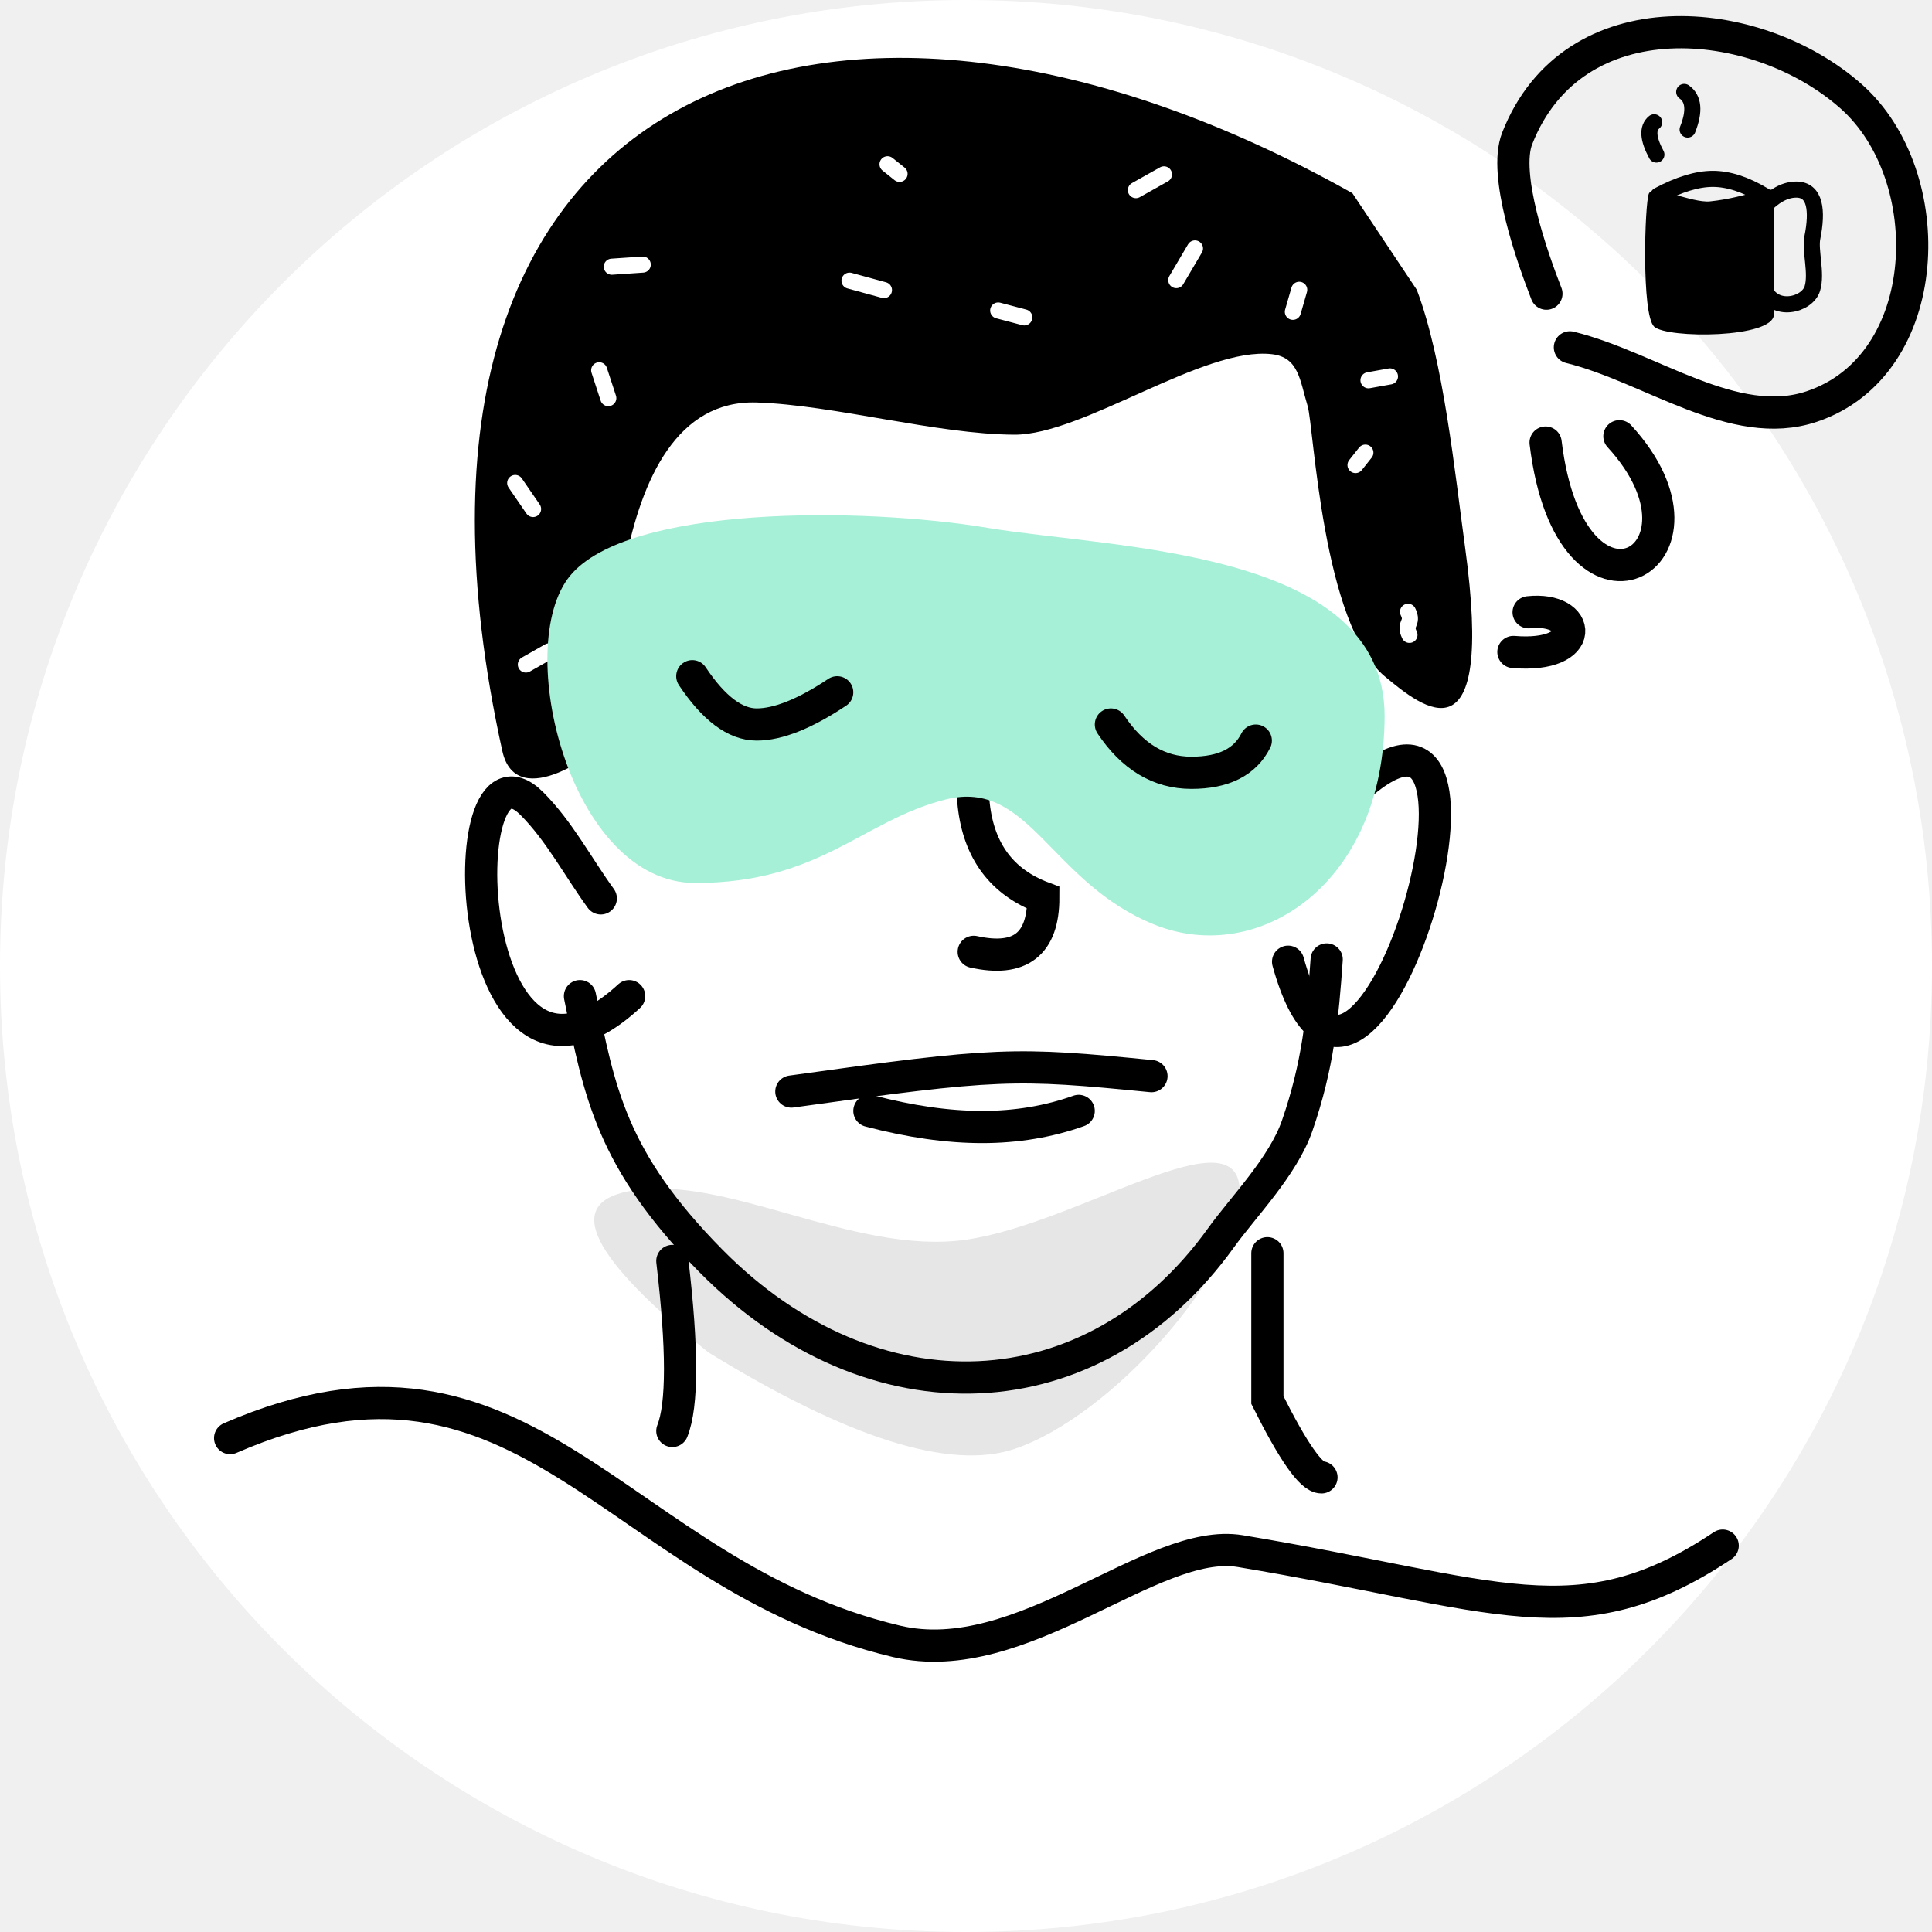
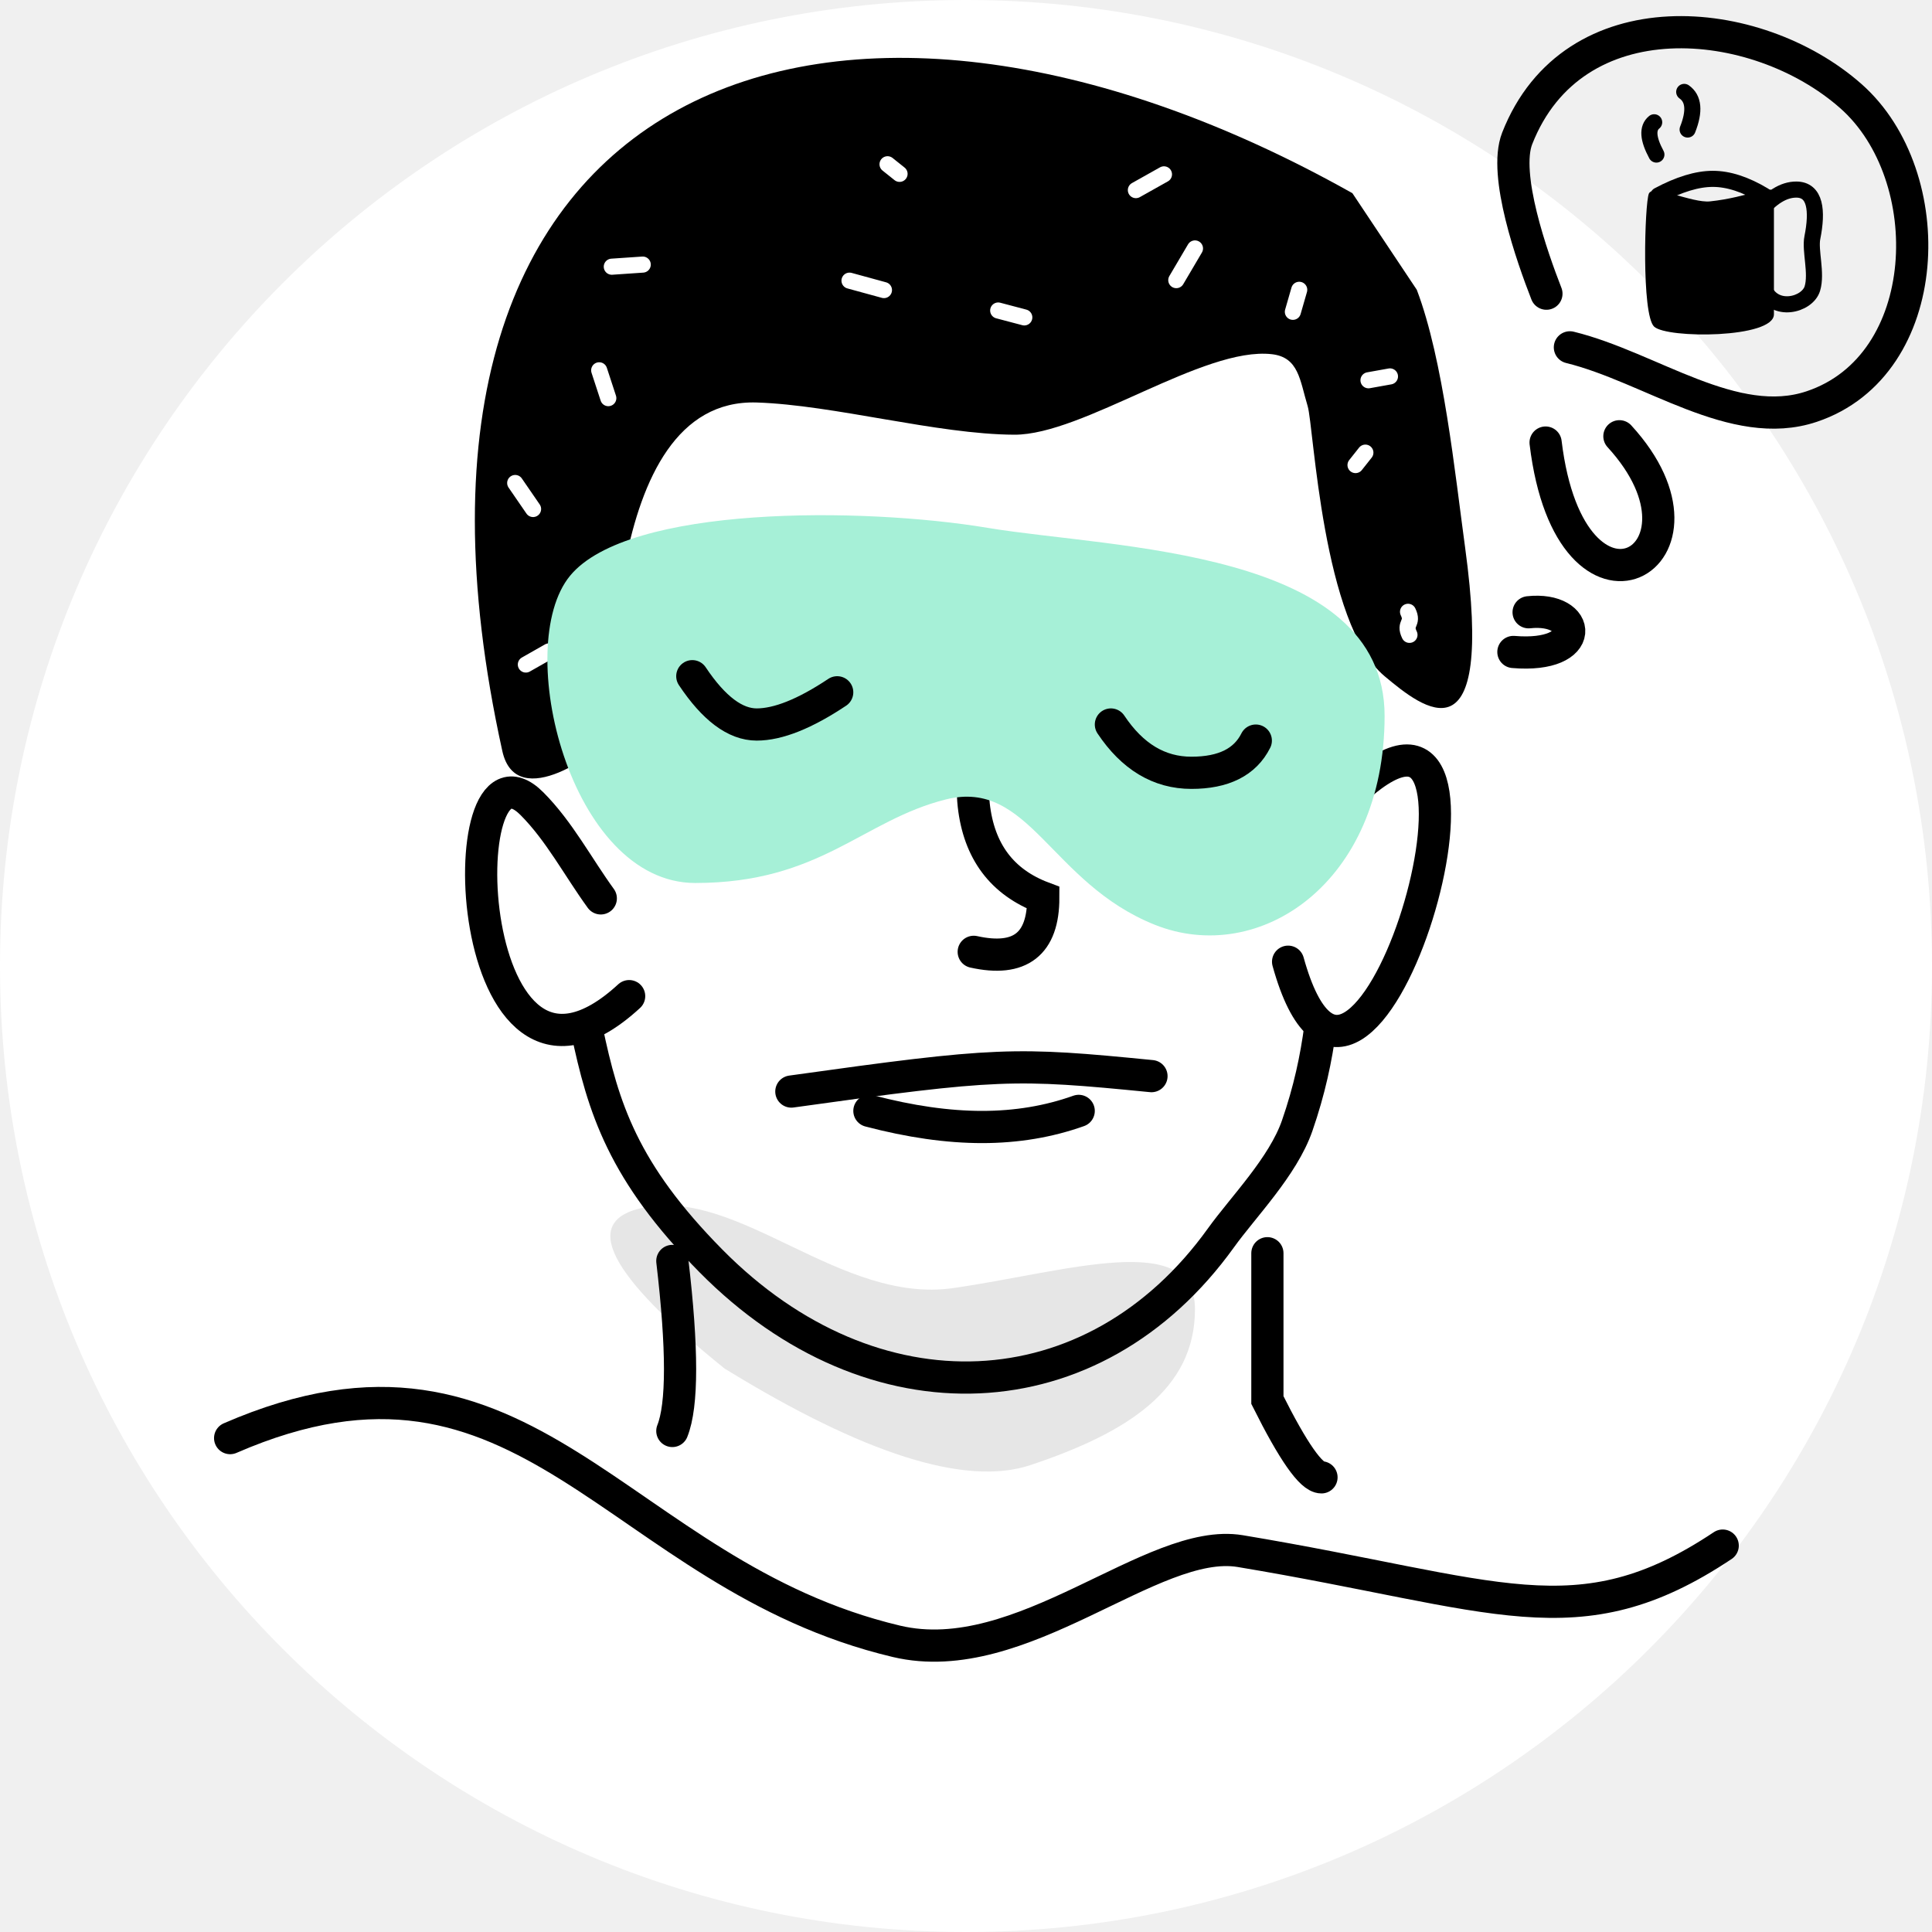
<svg xmlns="http://www.w3.org/2000/svg" width="120px" height="120px" viewBox="0 0 120 120" version="1.1">
-   <g id="me-night" stroke="none" stroke-width="1" fill="none" fill-rule="evenodd">
-     <g id="Group">
-       <rect id="Rectangle" fill="#FFFFFF" x="0" y="0" width="120" height="120" rx="60" />
-       <path d="M14.294,89.323 C32.806,81.276 38.22,97.807 55.678,101.945 C63.466,103.79 71.565,95.432 77.034,96.342 C93,99 98,102 107,96" id="Path-64" stroke="#000000" stroke-width="2" stroke-linecap="round" />
-       <path d="M39,74 C44.94,72.812 53,78 60,77 C67,76 77,69 77,74 C77,79 69,88 63,90 C59,91.333 52.667,89.333 44,84 C36.707,78.125 35.04,74.792 39,74 Z" id="Path-36" fill-opacity="0.1" fill="#000000" />
-       <g id="illustration" transform="translate(28.6, 1.555002)">
-         <path d="M7.422,60.316 C8.611,66.206 9.339,70.467 15.56,76.765 C25.605,86.934 39.33,86.341 47.24,75.325 C48.61,73.417 51.091,70.902 51.97,68.365 C53.266,64.626 53.557,61.571 53.803,58.038" id="Path-5" stroke="#000000" stroke-width="2" stroke-linecap="round" />
-         <path d="M8.716,54.245 C7.291,52.285 6.15,50.081 4.44,48.364 C-0.808,43.093 0.028,69.936 10.477,60.317" id="Path-6" stroke="#000000" stroke-width="2" stroke-linecap="round" />
-         <path d="M52.539,50.603 C53.897,49.276 55.085,47.739 56.614,46.62 C66.125,39.66 55.861,74.238 51.406,58.179" id="Path-7" stroke="#000000" stroke-width="2" stroke-linecap="round" />
-         <path d="M65.4,38.94 C70.045,39.333 69.675,36.111 66.345,36.474" id="Path-2" stroke="#000000" stroke-width="2" stroke-linecap="round" />
-         <path d="M67.4,25.933 C68.948,38.772 78.892,33.077 71.984,25.542" id="Path-4" stroke="#000000" stroke-width="2" stroke-linecap="round" />
-         <path d="M68.909,20.019 C73.915,21.245 79.098,25.314 83.927,23.697 C91.579,21.135 91.963,9.364 86.364,4.417 C80.468,-0.791 69.099,-1.795 65.635,7.042 C64.753,9.293 66.572,14.434 67.451,16.686" id="Path-8" stroke="#000000" stroke-width="2" stroke-linecap="round" />
-         <path d="M74.4,10.585 C75.687,9.897 76.816,9.554 77.786,9.554 C78.756,9.554 79.814,9.897 80.959,10.585" id="Path-65" stroke="#000000" stroke-linecap="round" />
-         <path d="M75.635,6.366 C76.582,5.587 76.897,4.872 76.582,4.22" id="Path-67" stroke="#000000" stroke-linecap="round" transform="translate(76.16775, 5.293005) rotate(-29) translate(-76.16775, -5.293005) " />
-         <path d="M73.635,7.865 C73.841,6.768 74.226,6.22 74.79,6.22" id="Path-68" stroke="#000000" stroke-linecap="round" transform="translate(74.21263, 7.042139) rotate(-39) translate(-74.21263, -7.042139) " />
-         <path d="M55.4,10.445 C23.4,-7.555 -6.671,3.066 2.599,45.087 C3.476,49.066 8.865,44.946 9.151,44.299 C9.641,43.188 8.495,23.127 18.4,23.445 C23.195,23.599 29.603,25.424 34.4,25.445 C38.676,25.463 46.152,19.955 50.4,20.445 C52.072,20.638 52.135,22.063 52.622,23.674 C53.005,24.94 53.526,37.202 57.4,40.445 C59.79,42.446 64.259,46.052 62.4,32.445 C61.77,27.836 61.053,20.793 59.4,16.445 L55.4,10.445 Z" id="Path" fill="#000000" />
-         <g id="hair" transform="translate(3.061805, 8.266215)" stroke="#FFFFFF" stroke-linecap="round">
-           <path d="M24.211,0.977 C23.962,0.778 23.714,0.579 23.465,0.381" id="Path-48" />
-           <path d="M21.103,7.611 C21.816,7.806 22.529,8.001 23.242,8.196" id="Path-49" />
-           <path d="M41.4,7.578 C41.787,6.922 42.173,6.266 42.56,5.61" id="Path-50" />
-           <path d="M38.89,1.987 C39.471,1.661 40.053,1.335 40.634,1.008" id="Path-51" />
-           <path d="M1,31.454 C1.479,31.182 1.958,30.91 2.437,30.638" id="Path-52" />
-           <path d="M0.338,20.179 C0.708,20.717 1.078,21.256 1.448,21.794" id="Path-53" />
-           <path d="M6.338,6.744 C6.979,6.701 7.62,6.657 8.26,6.613" id="Path-54" />
-           <path d="M6.121,14.908 C5.933,14.331 5.744,13.755 5.555,13.179" id="Path-55" />
-           <path d="M30.338,9.465 C30.879,9.607 31.419,9.75 31.959,9.893" id="Path-56" />
-           <path d="M55.883,29.611 C55.514,28.853 56.162,28.937 55.794,28.179" id="Path-57" />
-           <path d="M53.338,13.798 C53.782,13.719 54.227,13.639 54.671,13.559" id="Path-58" />
-           <path d="M49.035,8.179 C48.904,8.634 48.772,9.09 48.641,9.546" id="Path-59" />
-           <path d="M52.532,19.065 C52.736,18.807 52.94,18.55 53.144,18.293" id="Path-60" />
+   <g id="Page-1" stroke="none" stroke-width="1" fill="none" fill-rule="evenodd">
+     <g id="me-night">
+       <g id="Group">
+         <rect id="Rectangle" fill="#FFFFFF" x="0" y="0" width="120" height="120" rx="60" />
+         <path d="M14.294,89.323 C32.806,81.276 38.22,97.807 55.678,101.945 C63.466,103.79 71.565,95.432 77.034,96.342 C93,99 98,102 107,96" id="Path-64" stroke="#000000" stroke-width="2" stroke-linecap="round" />
+         <g id="illustration" transform="translate(28.6, 1.555002)">
+           <path d="M7.842,62.378 C8.865,67.261 10.088,71.225 15.56,76.765 C25.605,86.934 39.33,86.341 47.24,75.325 C48.61,73.417 51.091,70.902 51.97,68.365 C52.734,66.16 53.149,64.193 53.411,62.226" id="Path-5" stroke="#000000" stroke-width="2" stroke-linecap="round" />
+           <path d="M11.4,73.445 C17.34,72.257 23.598,79.451 30.598,78.451 C37.598,77.451 45.622,74.765 45.622,79.765 C45.622,84.765 41.4,87.445 35.4,89.445 C31.4,90.778 25.067,88.778 16.4,83.445 C9.107,77.57 7.44,74.237 11.4,73.445 Z" id="Path-36" fill-opacity="0.1" fill="#000000" />
+           <path d="M8.716,54.245 C7.291,52.285 6.15,50.081 4.44,48.364 C-0.808,43.093 0.028,69.936 10.477,60.317" id="Path-6" stroke="#000000" stroke-width="2" stroke-linecap="round" />
+           <path d="M52.539,50.603 C53.897,49.276 55.085,47.739 56.614,46.62 C66.125,39.66 55.861,74.238 51.406,58.179" id="Path-7" stroke="#000000" stroke-width="2" stroke-linecap="round" />
+           <path d="M65.4,38.94 C70.045,39.333 69.675,36.111 66.345,36.474" id="Path-2" stroke="#000000" stroke-width="2" stroke-linecap="round" />
+           <path d="M67.4,25.933 C68.948,38.772 78.892,33.077 71.984,25.542" id="Path-4" stroke="#000000" stroke-width="2" stroke-linecap="round" />
+           <path d="M68.909,20.019 C73.915,21.245 79.098,25.314 83.927,23.697 C91.579,21.135 91.963,9.364 86.364,4.417 C80.468,-0.791 69.099,-1.795 65.635,7.042 C64.753,9.293 66.572,14.434 67.451,16.686" id="Path-8" stroke="#000000" stroke-width="2" stroke-linecap="round" />
+           <path d="M74.4,10.585 C75.687,9.897 76.816,9.554 77.786,9.554 C78.756,9.554 79.814,9.897 80.959,10.585" id="Path-65" stroke="#000000" stroke-linecap="round" />
+           <path d="M75.635,6.366 C76.582,5.587 76.897,4.872 76.582,4.22" id="Path-67" stroke="#000000" stroke-linecap="round" transform="translate(76.16775, 5.293005) rotate(-29) translate(-76.16775, -5.293005) " />
+           <path d="M73.635,7.865 C73.841,6.768 74.226,6.22 74.79,6.22" id="Path-68" stroke="#000000" stroke-linecap="round" transform="translate(74.21263, 7.042139) rotate(-39) translate(-74.21263, -7.042139) " />
+           <path d="M55.4,10.445 C23.4,-7.555 -6.671,3.066 2.599,45.087 C3.476,49.066 8.865,44.946 9.151,44.299 C9.641,43.188 8.495,23.127 18.4,23.445 C23.195,23.599 29.603,25.424 34.4,25.445 C38.676,25.463 46.152,19.955 50.4,20.445 C52.072,20.638 52.135,22.063 52.622,23.674 C53.005,24.94 53.526,37.202 57.4,40.445 C59.79,42.446 64.259,46.052 62.4,32.445 C61.77,27.836 61.053,20.793 59.4,16.445 L55.4,10.445 Z" id="Path" fill="#000000" />
+           <g id="hair" transform="translate(3.061805, 8.266215)" stroke="#FFFFFF" stroke-linecap="round">
+             <path d="M24.211,0.977 C23.962,0.778 23.714,0.579 23.465,0.381" id="Path-48" />
+             <path d="M21.103,7.611 C21.816,7.806 22.529,8.001 23.242,8.196" id="Path-49" />
+             <path d="M41.4,7.578 C41.787,6.922 42.173,6.266 42.56,5.61" id="Path-50" />
+             <path d="M38.89,1.987 C39.471,1.661 40.053,1.335 40.634,1.008" id="Path-51" />
+             <path d="M1,31.454 C1.479,31.182 1.958,30.91 2.437,30.638" id="Path-52" />
+             <path d="M0.338,20.179 C0.708,20.717 1.078,21.256 1.448,21.794" id="Path-53" />
+             <path d="M6.338,6.744 C6.979,6.701 7.62,6.657 8.26,6.613" id="Path-54" />
+             <path d="M6.121,14.908 C5.933,14.331 5.744,13.755 5.555,13.179" id="Path-55" />
+             <path d="M30.338,9.465 C30.879,9.607 31.419,9.75 31.959,9.893" id="Path-56" />
+             <path d="M55.883,29.611 C55.514,28.853 56.162,28.937 55.794,28.179" id="Path-57" />
+             <path d="M53.338,13.798 C53.782,13.719 54.227,13.639 54.671,13.559" id="Path-58" />
+             <path d="M49.035,8.179 C48.904,8.634 48.772,9.09 48.641,9.546" id="Path-59" />
+             <path d="M52.532,19.065 C52.736,18.807 52.94,18.55 53.144,18.293" id="Path-60" />
+           </g>
+           <path d="M20.552,66.243 C33.4,64.445 34.4,64.445 42.92,65.285" id="Path-19" stroke="#000000" stroke-width="2" stroke-linecap="round" />
+           <path d="M25.4,67.445 C27.934,68.112 30.268,68.445 32.4,68.445 C34.532,68.445 36.532,68.112 38.4,67.445" id="Path-22" stroke="#000000" stroke-width="2" stroke-linecap="round" />
+           <path d="M35.72,34.045 C32.84,40.765 31.56,45.565 31.88,48.445 C32.2,51.325 33.64,53.245 36.2,54.205 C36.2,57.085 34.76,58.205 31.88,57.565" id="Path-23" stroke="#000000" stroke-width="2" stroke-linecap="round" />
+           <path d="M6.808,34.206 C10.419,29.822 24.961,29.933 32.747,31.231 C40.532,32.528 57.4,32.528 57.4,42.909 C57.4,53.289 49.615,58.479 43.127,55.884 C36.639,53.289 35.342,46.802 30.151,48.099 C24.961,49.397 22.366,53.289 14.581,53.289 C6.796,53.289 3.197,38.59 6.808,34.206 Z" id="Path-61" fill="#A6F0D7" />
+           <path d="M14.4,40.445 C15.733,42.445 17.067,43.445 18.4,43.445 C19.733,43.445 21.4,42.778 23.4,41.445" id="Path-62" stroke="#000000" stroke-width="2" stroke-linecap="round" />
+           <path d="M40.4,43.445 C41.733,45.445 43.4,46.445 45.4,46.445 C47.4,46.445 48.733,45.778 49.4,44.445" id="Path-63" stroke="#000000" stroke-width="2" stroke-linecap="round" />
+           <path d="M13.16,76.765 C13.8,82.205 13.8,85.725 13.16,87.325" id="Path-33" stroke="#000000" stroke-width="2" stroke-linecap="round" />
+           <path d="M50.12,76.285 L50.12,85.405 C51.72,88.605 52.84,90.205 53.48,90.205" id="Path-34" stroke="#000000" stroke-width="2" stroke-linecap="round" />
+           <path d="M74.138,18.73 C74.926,19.483 81.582,19.468 81.582,17.968 C81.582,16.468 81.582,11.968 81.582,10.468 C81.582,9.784 80.03,10.703 77.612,10.953 C76.492,11.069 74.076,9.866 73.815,10.468 C73.554,11.069 73.35,17.977 74.138,18.73 Z" id="Path-9" fill="#000000" />
+           <path d="M80.582,11.712 C81.378,10.717 82.173,10.22 82.969,10.22 C84.163,10.22 84.304,11.531 83.969,13.205 C83.808,14.01 84.261,15.409 83.969,16.368 C83.654,17.403 81.579,17.918 80.959,16.368" id="Path-10" stroke="#000000" stroke-linecap="round" />
        </g>
-         <path d="M20.552,66.243 C33.4,64.445 34.4,64.445 42.92,65.285" id="Path-19" stroke="#000000" stroke-width="2" stroke-linecap="round" />
-         <path d="M25.4,67.445 C27.934,68.112 30.268,68.445 32.4,68.445 C34.532,68.445 36.532,68.112 38.4,67.445" id="Path-22" stroke="#000000" stroke-width="2" stroke-linecap="round" />
-         <path d="M35.72,34.045 C32.84,40.765 31.56,45.565 31.88,48.445 C32.2,51.325 33.64,53.245 36.2,54.205 C36.2,57.085 34.76,58.205 31.88,57.565" id="Path-23" stroke="#000000" stroke-width="2" stroke-linecap="round" />
-         <path d="M6.808,34.206 C10.419,29.822 24.961,29.933 32.747,31.231 C40.532,32.528 57.4,32.528 57.4,42.909 C57.4,53.289 49.615,58.479 43.127,55.884 C36.639,53.289 35.342,46.802 30.151,48.099 C24.961,49.397 22.366,53.289 14.581,53.289 C6.796,53.289 3.197,38.59 6.808,34.206 Z" id="Path-61" fill="#A6F0D7" />
-         <path d="M14.4,40.445 C15.733,42.445 17.067,43.445 18.4,43.445 C19.733,43.445 21.4,42.778 23.4,41.445" id="Path-62" stroke="#000000" stroke-width="2" stroke-linecap="round" />
-         <path d="M40.4,43.445 C41.733,45.445 43.4,46.445 45.4,46.445 C47.4,46.445 48.733,45.778 49.4,44.445" id="Path-63" stroke="#000000" stroke-width="2" stroke-linecap="round" />
-         <path d="M13.16,76.765 C13.8,82.205 13.8,85.725 13.16,87.325" id="Path-33" stroke="#000000" stroke-width="2" stroke-linecap="round" />
-         <path d="M50.12,76.285 L50.12,85.405 C51.72,88.605 52.84,90.205 53.48,90.205" id="Path-34" stroke="#000000" stroke-width="2" stroke-linecap="round" />
-         <path d="M74.138,18.73 C74.926,19.483 81.582,19.468 81.582,17.968 C81.582,16.468 81.582,11.968 81.582,10.468 C81.582,9.784 80.03,10.703 77.612,10.953 C76.492,11.069 74.076,9.866 73.815,10.468 C73.554,11.069 73.35,17.977 74.138,18.73 Z" id="Path-9" fill="#000000" />
-         <path d="M80.582,11.712 C81.378,10.717 82.173,10.22 82.969,10.22 C84.163,10.22 84.304,11.531 83.969,13.205 C83.808,14.01 84.261,15.409 83.969,16.368 C83.654,17.403 81.579,17.918 80.959,16.368" id="Path-10" stroke="#000000" stroke-linecap="round" />
      </g>
    </g>
  </g>
</svg>
